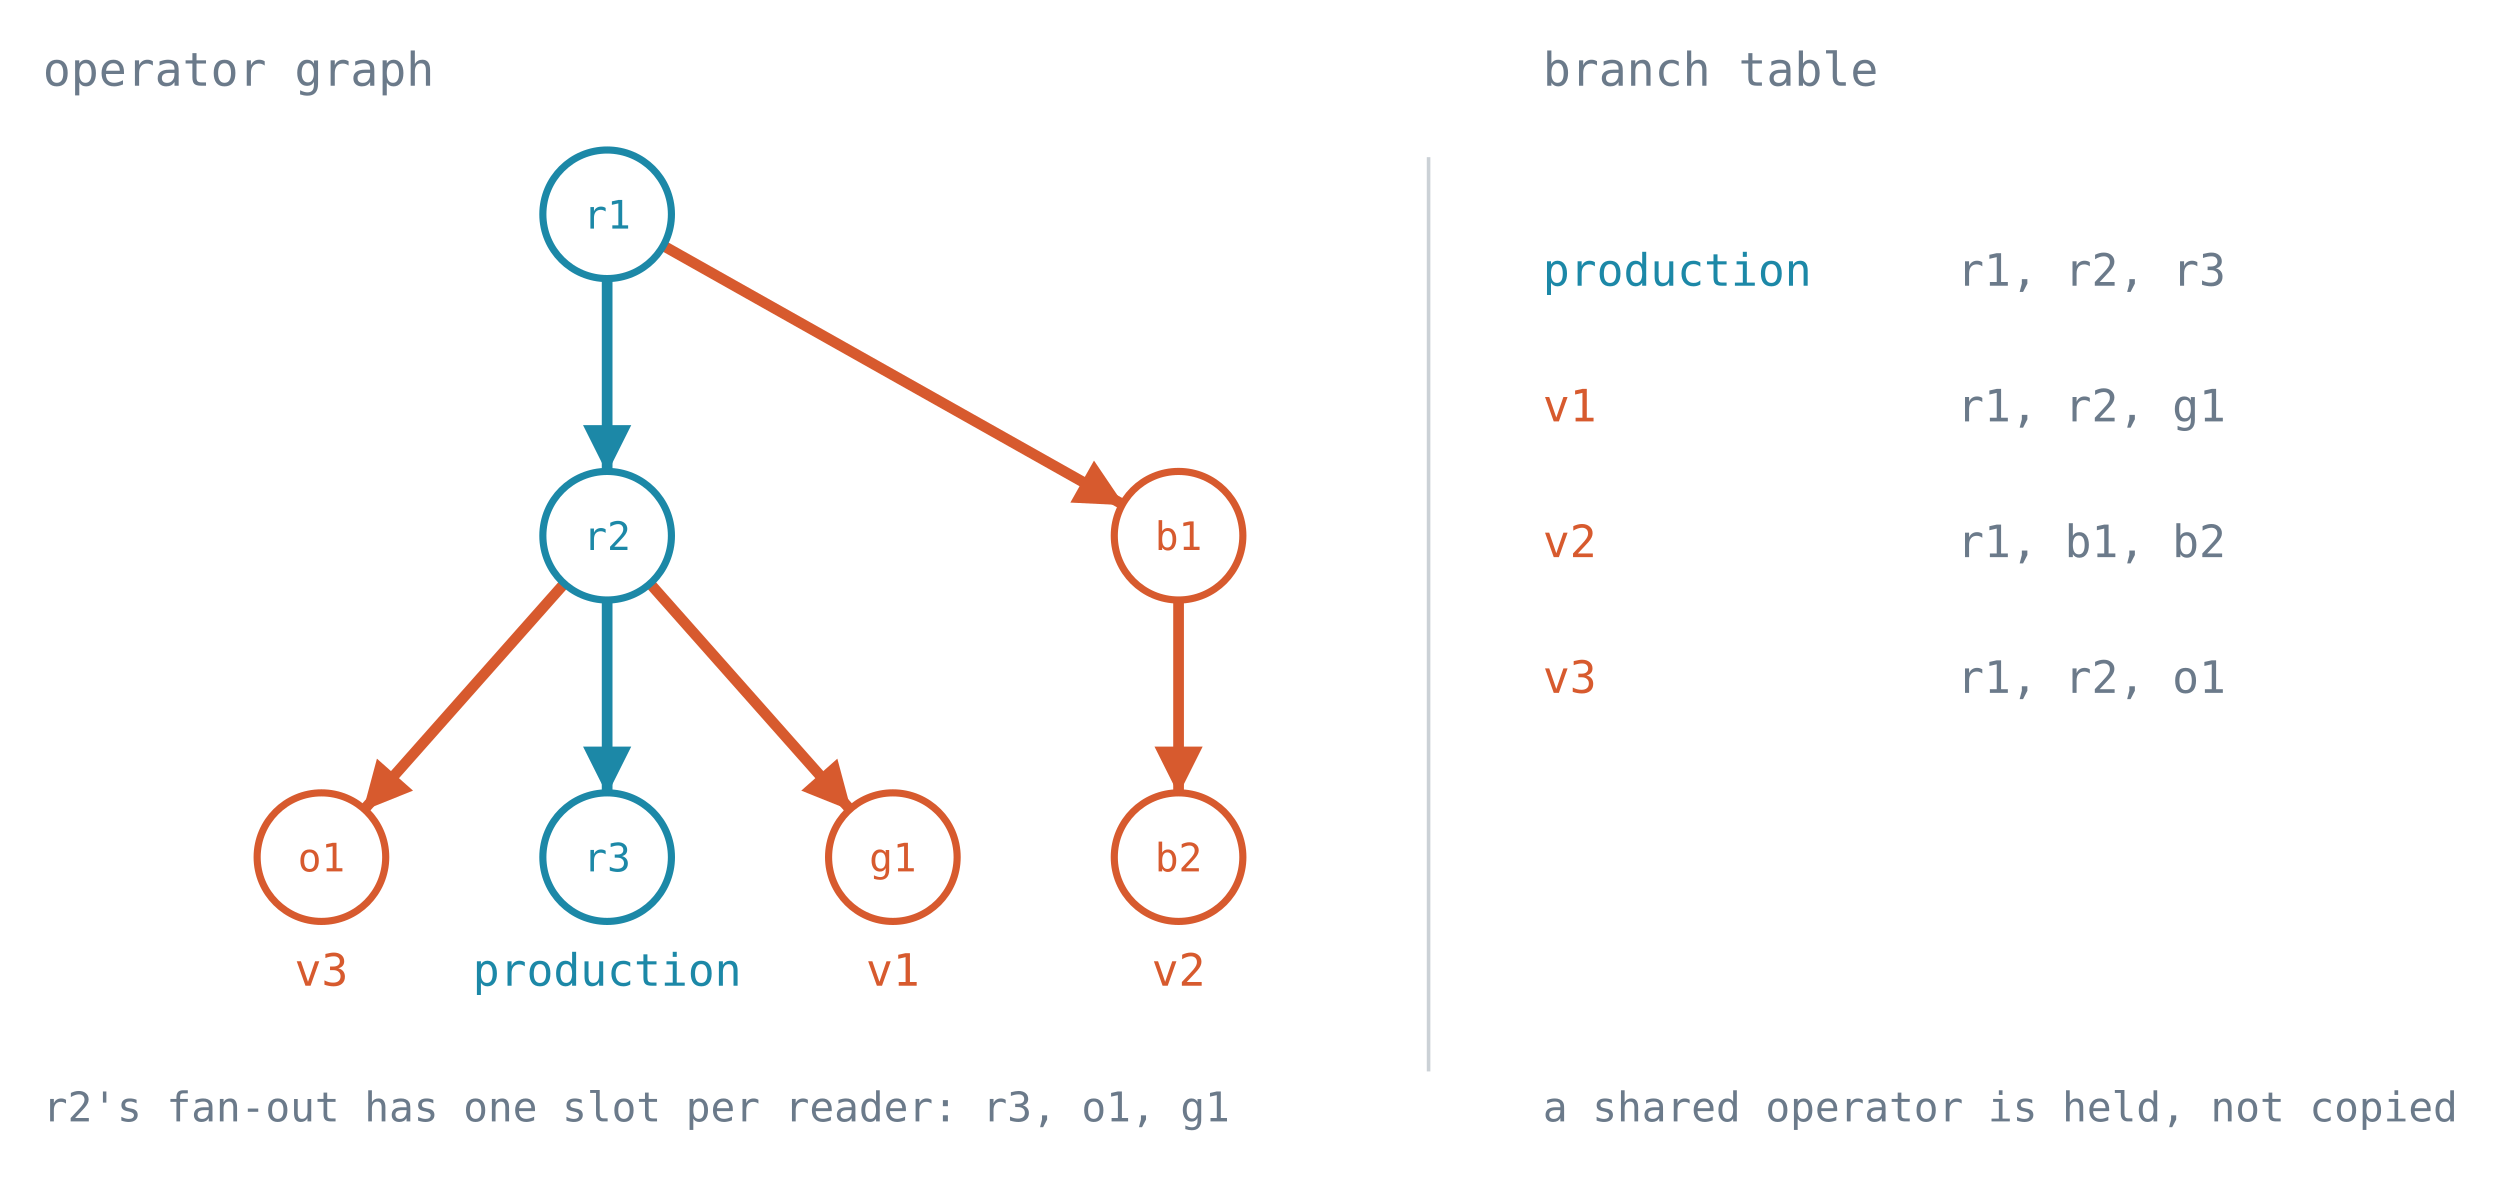
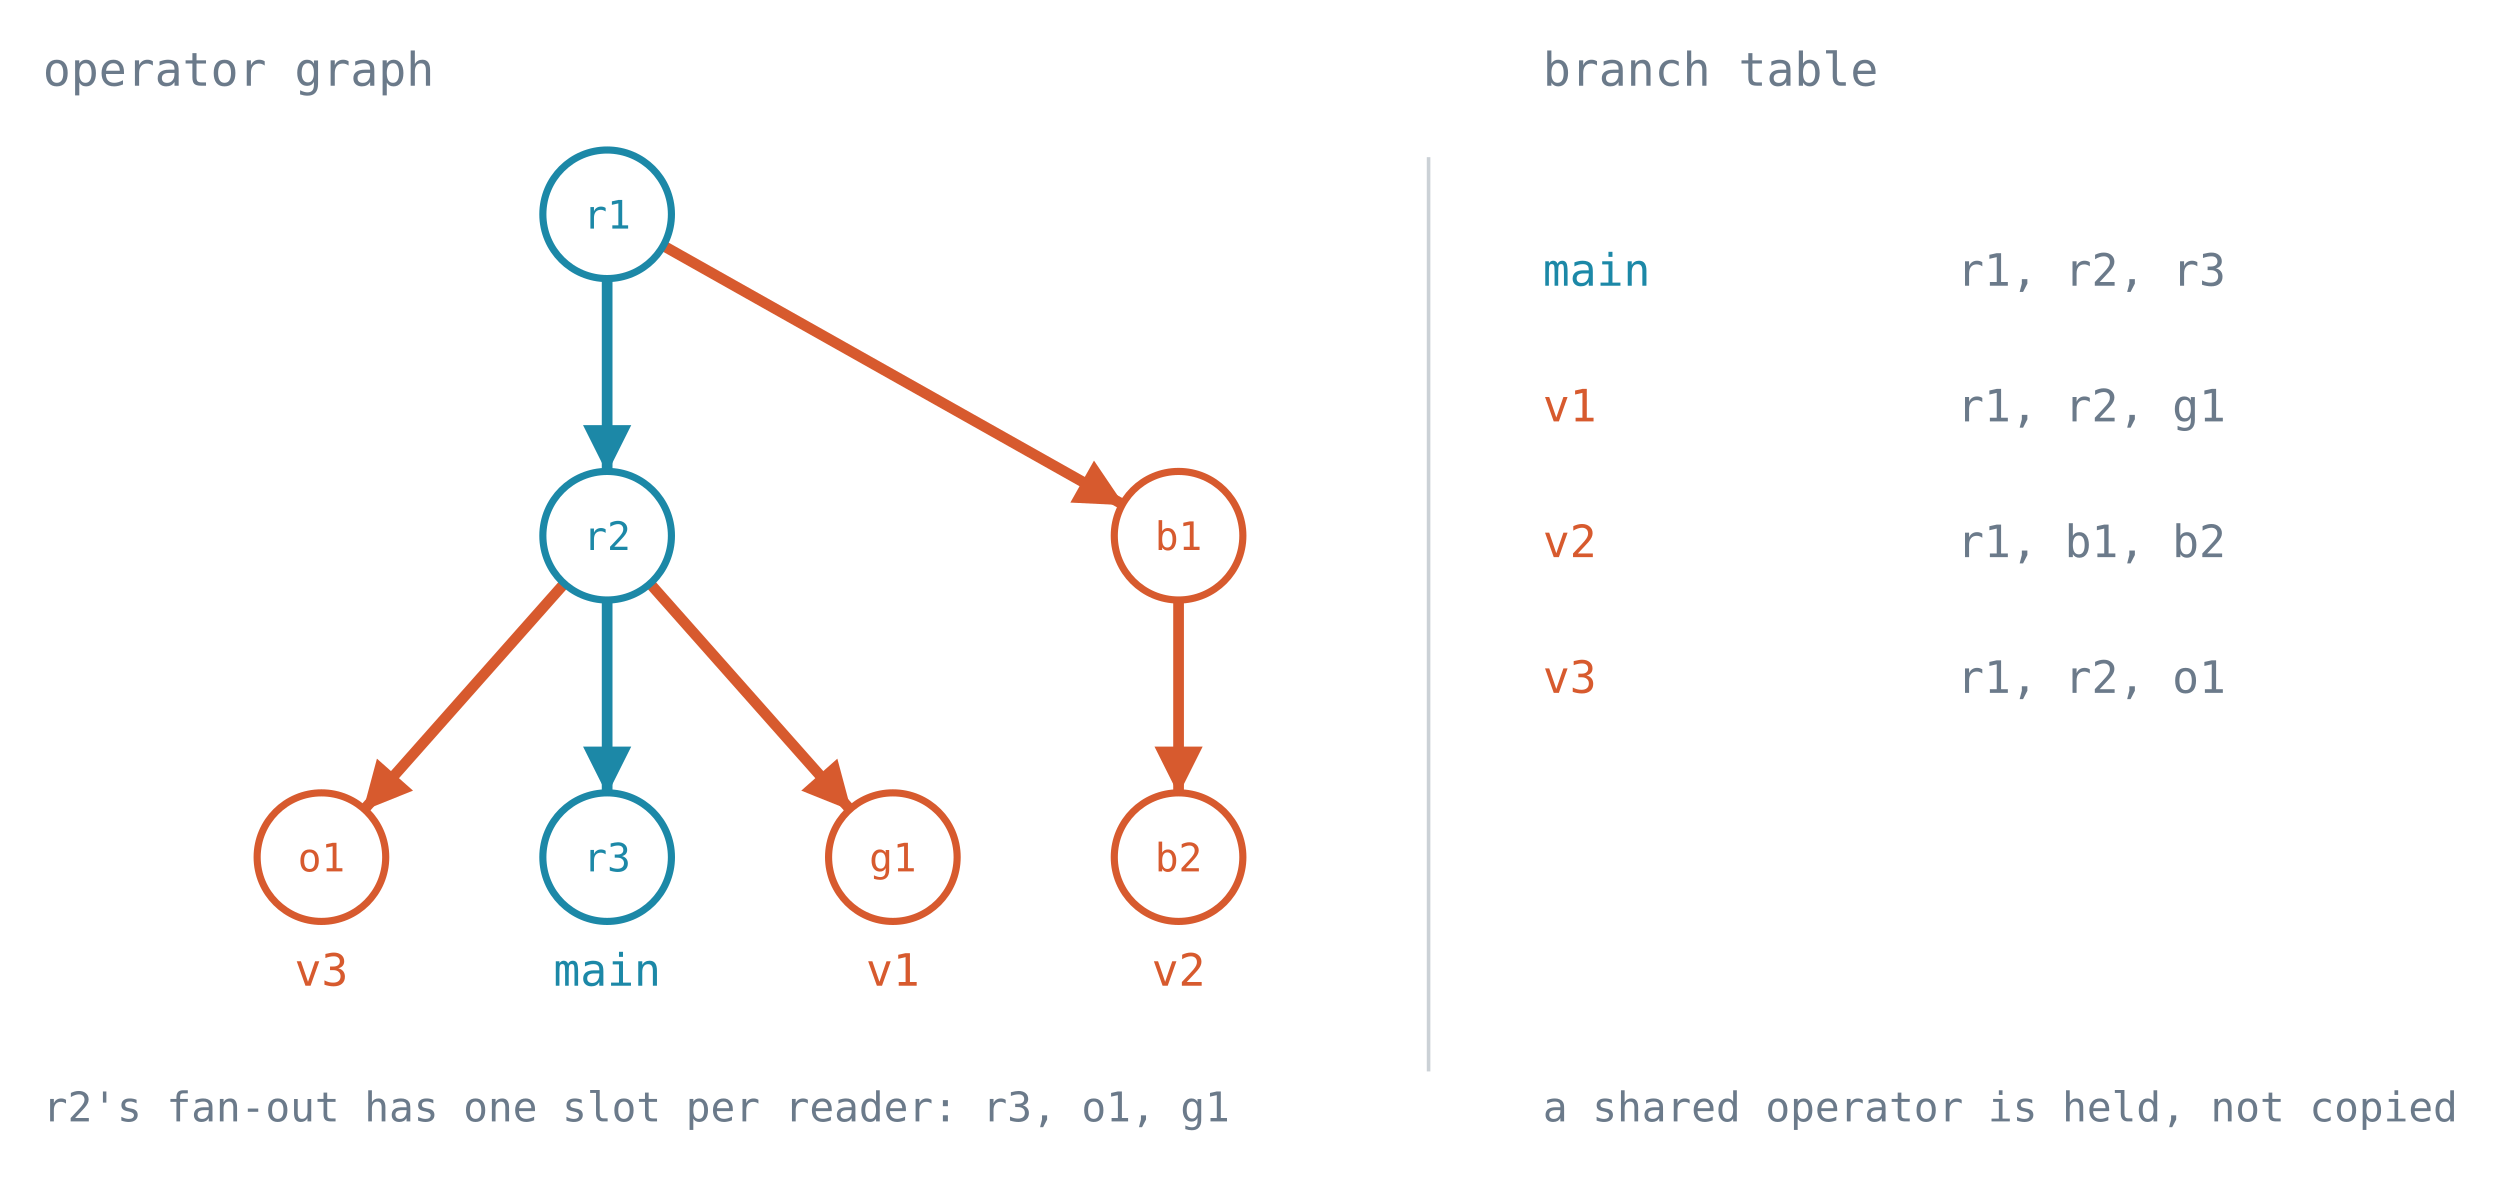
<svg xmlns="http://www.w3.org/2000/svg" viewBox="0 0 700 330" width="700" role="img" font-family="ui-monospace, SFMono-Regular, Menlo, Consolas, monospace">
  <defs>
    <marker id="ah-ocean" viewBox="0 0 10 10" refX="9.6" refY="5" markerWidth="4.5" markerHeight="4.5" orient="auto-start-reverse">
      <path d="M0 0 L10 5 L0 10 z" fill="#1C88A7" />
    </marker>
    <marker id="ah-ember" viewBox="0 0 10 10" refX="9.6" refY="5" markerWidth="4.5" markerHeight="4.5" orient="auto-start-reverse">
      <path d="M0 0 L10 5 L0 10 z" fill="#D75A2E" />
    </marker>
  </defs>
  <text x="12" y="24" font-size="13" fill="#6B7A8A">operator graph</text>
  <path d="M170 78 V132" stroke="#1C88A7" stroke-width="3" fill="none" marker-end="url(#ah-ocean)" />
  <path d="M185.7 68.8 L314.3 141.2" stroke="#D75A2E" stroke-width="3" fill="none" marker-end="url(#ah-ember)" />
  <path d="M170 168 V222" stroke="#1C88A7" stroke-width="3" fill="none" marker-end="url(#ah-ocean)" />
  <path d="M158 163.4 L102 226.6" stroke="#D75A2E" stroke-width="3" fill="none" marker-end="url(#ah-ember)" />
  <path d="M182 163.4 L238 226.6" stroke="#D75A2E" stroke-width="3" fill="none" marker-end="url(#ah-ember)" />
  <path d="M330 168 V222" stroke="#D75A2E" stroke-width="3" fill="none" marker-end="url(#ah-ember)" />
  <circle cx="170" cy="60" r="18" stroke="#1C88A7" stroke-width="2" fill="none" />
  <text x="170" y="64" font-size="11" fill="#1C88A7" text-anchor="middle">r1</text>
  <circle cx="170" cy="150" r="18" stroke="#1C88A7" stroke-width="2" fill="none" />
  <text x="170" y="154" font-size="11" fill="#1C88A7" text-anchor="middle">r2</text>
  <circle cx="170" cy="240" r="18" stroke="#1C88A7" stroke-width="2" fill="none" />
  <text x="170" y="244" font-size="11" fill="#1C88A7" text-anchor="middle">r3</text>
-   <text x="170" y="276" font-size="12.5" fill="#1C88A7" text-anchor="middle">production</text>
+   <text x="170" y="276" font-size="12.5" fill="#1C88A7" text-anchor="middle">main</text>
  <circle cx="90" cy="240" r="18" stroke="#D75A2E" stroke-width="2" fill="none" />
  <text x="90" y="244" font-size="11" fill="#D75A2E" text-anchor="middle">o1</text>
  <text x="90" y="276" font-size="12.5" fill="#D75A2E" text-anchor="middle">v3</text>
  <circle cx="250" cy="240" r="18" stroke="#D75A2E" stroke-width="2" fill="none" />
  <text x="250" y="244" font-size="11" fill="#D75A2E" text-anchor="middle">g1</text>
  <text x="250" y="276" font-size="12.5" fill="#D75A2E" text-anchor="middle">v1</text>
  <circle cx="330" cy="150" r="18" stroke="#D75A2E" stroke-width="2" fill="none" />
  <text x="330" y="154" font-size="11" fill="#D75A2E" text-anchor="middle">b1</text>
  <circle cx="330" cy="240" r="18" stroke="#D75A2E" stroke-width="2" fill="none" />
  <text x="330" y="244" font-size="11" fill="#D75A2E" text-anchor="middle">b2</text>
  <text x="330" y="276" font-size="12.5" fill="#D75A2E" text-anchor="middle">v2</text>
  <text x="12" y="314" font-size="11.5" fill="#6B7A8A">r2's fan-out has one slot per reader: r3, o1, g1</text>
  <path d="M400 44 V300" stroke="#6B7A8A" stroke-width="1" fill="none" opacity="0.35" />
  <text x="432" y="24" font-size="13" fill="#6B7A8A">branch table</text>
-   <text x="432" y="80" font-size="12.5" fill="#1C88A7">production</text>
+   <text x="432" y="80" font-size="12.5" fill="#1C88A7">main</text>
  <text x="548" y="80" font-size="12.5" fill="#6B7A8A">r1, r2, r3</text>
  <text x="432" y="118" font-size="12.5" fill="#D75A2E">v1</text>
  <text x="548" y="118" font-size="12.5" fill="#6B7A8A">r1, r2, g1</text>
  <text x="432" y="156" font-size="12.5" fill="#D75A2E">v2</text>
  <text x="548" y="156" font-size="12.5" fill="#6B7A8A">r1, b1, b2</text>
  <text x="432" y="194" font-size="12.5" fill="#D75A2E">v3</text>
  <text x="548" y="194" font-size="12.5" fill="#6B7A8A">r1, r2, o1</text>
  <text x="432" y="314" font-size="11.5" fill="#6B7A8A">a shared operator is held, not copied</text>
</svg>
